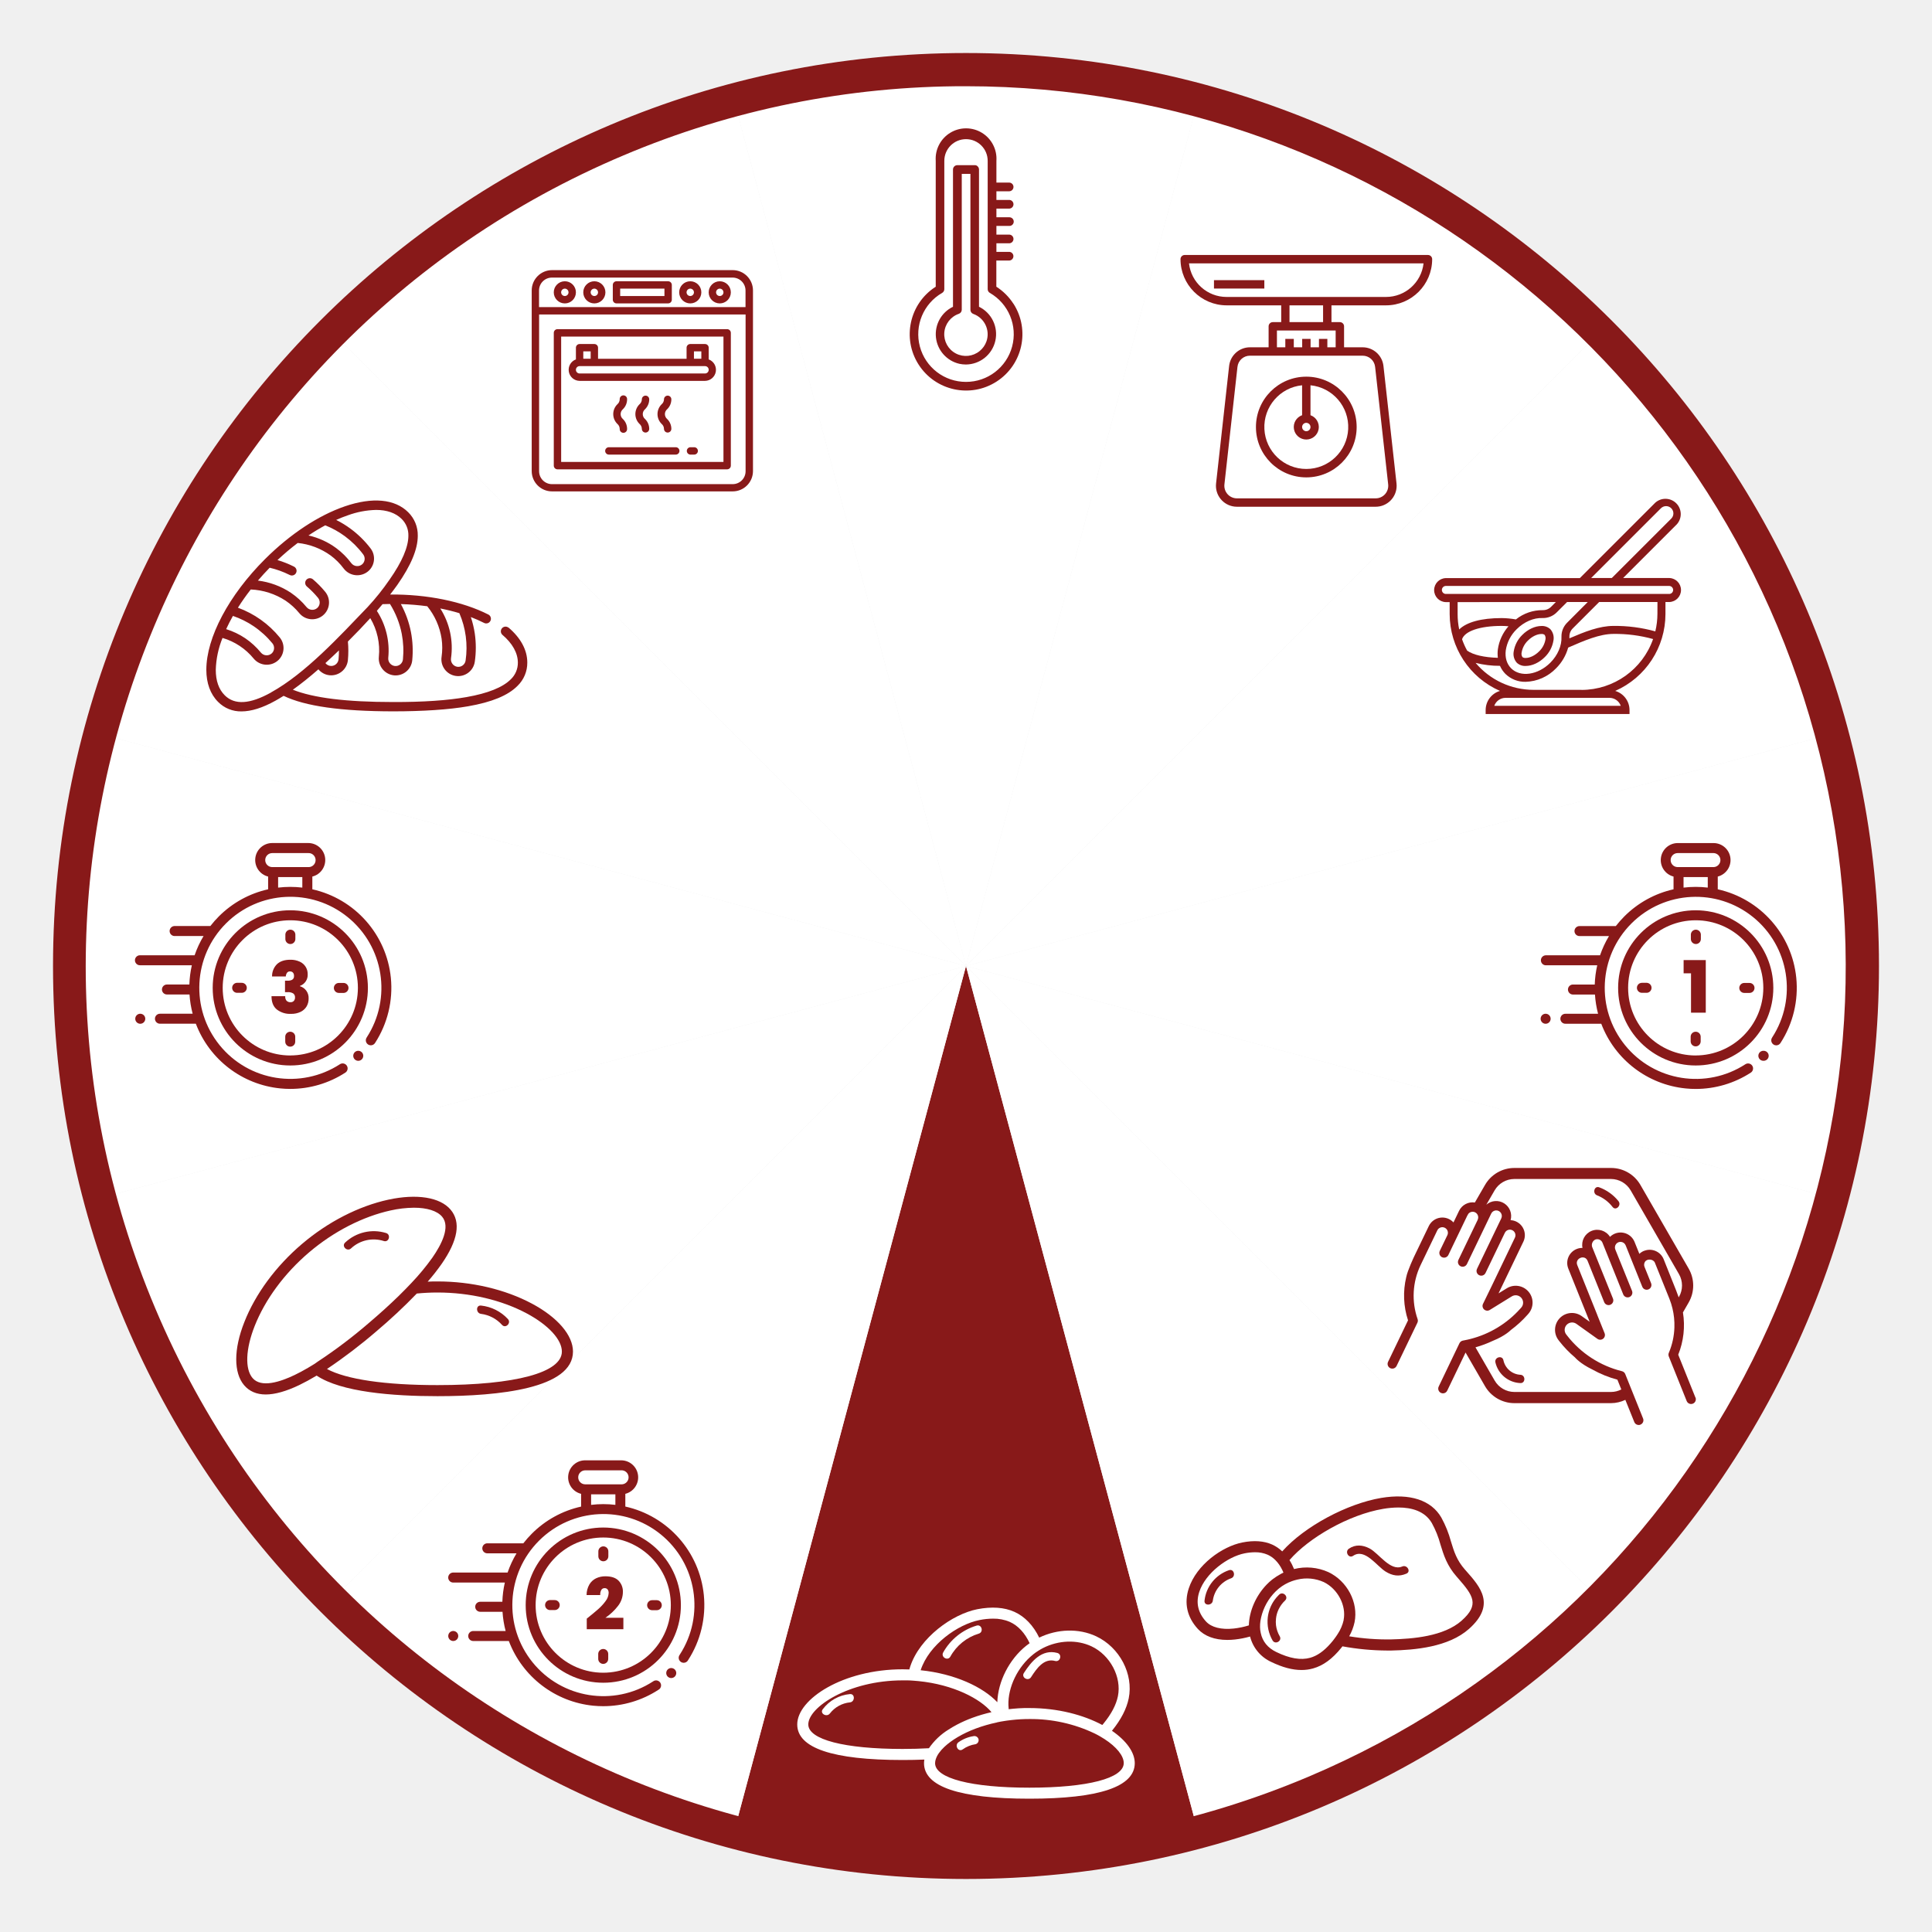
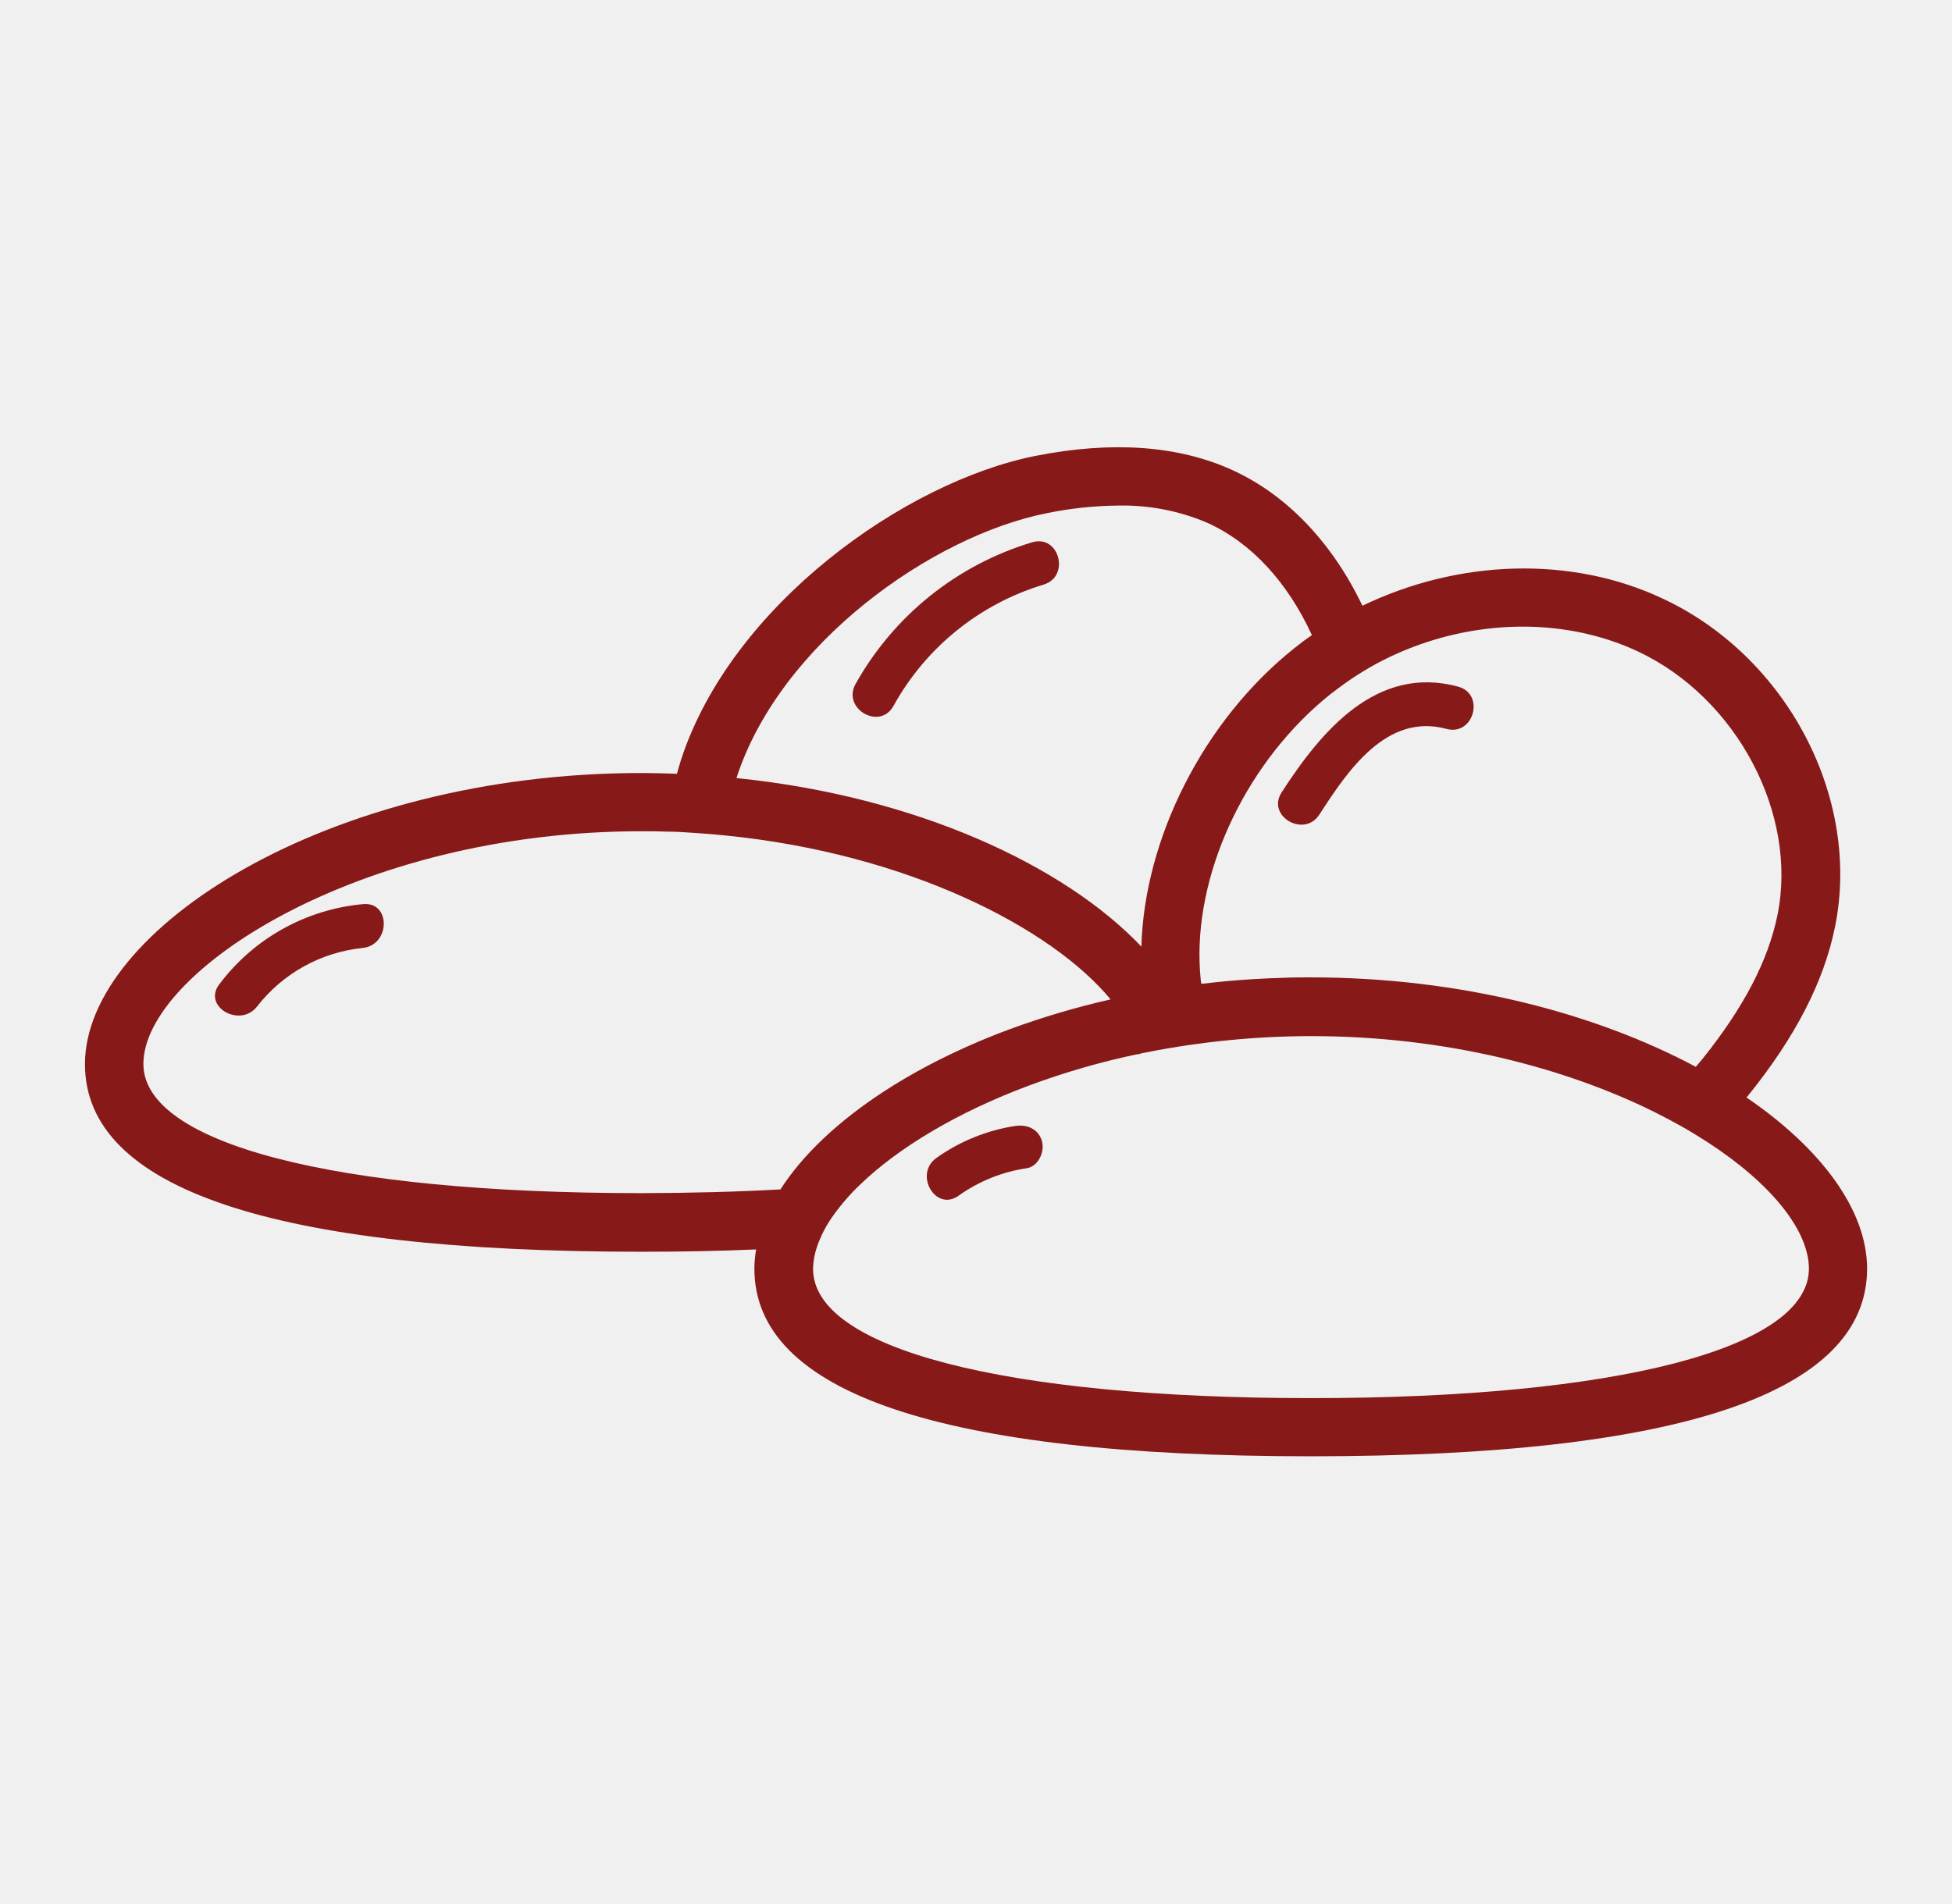
- <svg xmlns="http://www.w3.org/2000/svg" id="Capa_1" data-name="Capa 1" viewBox="0 0 1080 1080">
+ <svg xmlns="http://www.w3.org/2000/svg" id="Capa_1" data-name="Capa 1" viewBox="0 0 312.68 304.97">
  <defs>
-     <style>.cls-1{fill:#fff;}.cls-2{fill:#881919;}</style>
+     <style>.cls-1{fill:#881919;}</style>
  </defs>
-   <path class="cls-1" d="M1024.07,669.71a498.82,498.82,0,0,0-.06-259.4L540,540Z" />
-   <path class="cls-1" d="M1024,410.31A498.91,498.91,0,0,0,894.37,185.63L540,540Z" />
-   <path class="cls-2" d="M540,540,410.29,1024.07a498.82,498.82,0,0,0,259.4-.06L540,540Z" />
-   <path class="cls-1" d="M540,540,56,669.69A498.91,498.91,0,0,0,185.63,894.37L540,540Z" />
-   <path class="cls-1" d="M185.63,894.37a503.49,503.49,0,0,0,224.66,129.7L540,540Z" />
-   <path class="cls-1" d="M1024.07,669.71,540,540h0L894.37,894.37A503.49,503.49,0,0,0,1024.07,669.71Z" />
-   <path class="cls-1" d="M540,540l129.69,484A498.91,498.91,0,0,0,894.37,894.37L540,540Z" />
-   <path class="cls-1" d="M540,540,55.93,410.29A498.82,498.82,0,0,0,56,669.69L540,540Z" />
-   <path class="cls-1" d="M410.31,56A498.91,498.91,0,0,0,185.63,185.63L540,540Z" />
-   <path class="cls-1" d="M669.71,55.93a498.82,498.82,0,0,0-259.4.06L540,540Z" />
-   <path class="cls-1" d="M540,540,185.63,185.63A503.49,503.49,0,0,0,55.93,410.29L540,540Z" />
-   <path class="cls-1" d="M540,540h0L894.37,185.63A503.49,503.49,0,0,0,669.71,55.93L540,540Z" />
-   <path class="cls-2" d="M540,48.2a491.93,491.93,0,0,1,191.43,945A491.93,491.93,0,0,1,348.57,86.84,488.73,488.73,0,0,1,540,48.2m0-18.56C258.14,29.64,29.64,258.14,29.64,540S258.14,1050.36,540,1050.36,1050.36,821.86,1050.36,540,821.86,29.64,540,29.64Z" />
-   <path class="cls-2" d="M547.27,171.51V94.75a2.43,2.43,0,0,0-.71-1.71,2.07,2.07,0,0,0-1.71-.71l-9.7,0a2.43,2.43,0,0,0-2.42,2.42v76.73a17,17,0,0,0,3.66,31.91,18,18,0,0,0,3.59.37,17,17,0,0,0,7.29-32.28Zm4.16,19.35a12.07,12.07,0,0,1-3.8,5.37h0A12.11,12.11,0,1,1,536,175.42a2.44,2.44,0,0,0,1.63-2.28V97.2l4.84,0v76a2.44,2.44,0,0,0,1.63,2.29A12.09,12.09,0,0,1,551.43,190.86Z" />
-   <path class="cls-2" d="M566.54,169.85a31.49,31.49,0,0,0-9.58-9.58V145.64h7.27a2.43,2.43,0,0,0,0-4.85H557V136h7.27a2.43,2.43,0,0,0,0-4.85H557v-4.85h7.27a2.42,2.42,0,0,0,0-4.84H557v-4.85h7.27a2.43,2.43,0,0,0,0-4.85H557v-4.84h7.27a2.43,2.43,0,0,0,0-4.85H557V89.91a17,17,0,1,0-33.92,0v70.36a31.5,31.5,0,1,0,43.5,9.58ZM540,213.48a26.65,26.65,0,0,1-13.33-49.75,2.41,2.41,0,0,0,1.21-2.1V89.91a12.12,12.12,0,1,1,24.24,0v71.72a2.41,2.41,0,0,0,1.21,2.1A26.65,26.65,0,0,1,540,213.48Z" />
-   <g id="outline">
-     <path class="cls-2" d="M798.25,142.54h-136a2.34,2.34,0,0,0-2.34,2.34,25.83,25.83,0,0,0,25.8,25.81h30.49v9.38h-4.69a2.35,2.35,0,0,0-2.35,2.34v11.73H698.75a11.73,11.73,0,0,0-11.66,10.43l-7.3,65.68a11.73,11.73,0,0,0,10.36,12.95,11.33,11.33,0,0,0,1.3.07H769a11.73,11.73,0,0,0,11.73-11.72,11.2,11.2,0,0,0-.07-1.3l-7.3-65.68a11.73,11.73,0,0,0-11.66-10.43H751.34V182.41a2.35,2.35,0,0,0-2.35-2.34H744.3v-9.38h30.49a25.83,25.83,0,0,0,25.8-25.81A2.34,2.34,0,0,0,798.25,142.54ZM761.7,198.83a7,7,0,0,1,7,6.26l7.3,65.68a7.07,7.07,0,0,1-1.75,5.47,7,7,0,0,1-5.24,2.34H691.45a7,7,0,0,1-5.24-2.34,7.05,7.05,0,0,1-1.75-5.48l7.29-65.67a7,7,0,0,1,7-6.26Zm-15.06-14.07v9.38H742v-4.69h-4.69v4.69h-4.69v-4.69h-4.69v4.69h-4.69v-4.69H718.5v4.69h-4.69v-9.38Zm-25.8-4.69v-9.38h18.77v9.38ZM774.79,166H685.66a21.13,21.13,0,0,1-21-18.76H795.77A21.13,21.13,0,0,1,774.79,166Z" />
-     <path class="cls-2" d="M702.08,238.71a28.15,28.15,0,1,0,28.14-28.15A28.14,28.14,0,0,0,702.08,238.71Zm28.14-2.35a2.35,2.35,0,1,1-2.34,2.35A2.35,2.35,0,0,1,730.22,236.36Zm-2.34-21V232.1a7,7,0,1,0,4.69,0V215.37a23.45,23.45,0,1,1-4.69,0Z" />
-     <rect class="cls-2" x="678.62" y="156.61" width="28.15" height="4.69" />
-   </g>
-   <g id="outline-2" data-name="outline">
-     <path class="cls-2" d="M362.92,223.22a2.06,2.06,0,1,0-4.12,0,3.67,3.67,0,0,1-1.3,2.76,7.67,7.67,0,0,0,0,11,3.67,3.67,0,0,1,1.3,2.76,2.06,2.06,0,1,0,4.12,0,7.7,7.7,0,0,0-2.31-5.48,3.59,3.59,0,0,1,0-5.53A7.7,7.7,0,0,0,362.92,223.22Z" />
-     <path class="cls-2" d="M375.29,223.22a2.06,2.06,0,1,0-4.12,0,3.67,3.67,0,0,1-1.3,2.76,7.67,7.67,0,0,0,0,11,3.67,3.67,0,0,1,1.3,2.76,2.06,2.06,0,1,0,4.12,0,7.66,7.66,0,0,0-2.31-5.48,3.59,3.59,0,0,1,0-5.53A7.66,7.66,0,0,0,375.29,223.22Z" />
-     <path class="cls-2" d="M350.55,223.22a2.07,2.07,0,1,0-4.13,0,3.66,3.66,0,0,1-1.29,2.76,7.67,7.67,0,0,0,0,11,3.66,3.66,0,0,1,1.29,2.76,2.07,2.07,0,1,0,4.13,0,7.66,7.66,0,0,0-2.32-5.48,3.61,3.61,0,0,1,0-5.53A7.66,7.66,0,0,0,350.55,223.22Z" />
-     <path class="cls-2" d="M406.48,184H311.63a2.06,2.06,0,0,0-2.06,2.06v74.23a2.07,2.07,0,0,0,2.06,2.07h94.85a2.07,2.07,0,0,0,2.06-2.07V186.1A2.06,2.06,0,0,0,406.48,184Zm-2.06,74.23H313.69V188.16h90.73Z" />
-     <path class="cls-2" d="M409.57,151h-101a11.37,11.37,0,0,0-11.34,11.35v101a11.36,11.36,0,0,0,11.34,11.34h101a11.36,11.36,0,0,0,11.35-11.34v-101A11.37,11.37,0,0,0,409.57,151ZM301.32,162.39a7.21,7.21,0,0,1,7.21-7.22h101a7.22,7.22,0,0,1,7.22,7.22v9.28H301.32ZM409.57,270.64h-101a7.21,7.21,0,0,1-7.21-7.21V175.79H416.79v87.64A7.21,7.21,0,0,1,409.57,270.64Z" />
-     <path class="cls-2" d="M373.49,157.23H344.62a2.06,2.06,0,0,0-2.06,2.06v8.25a2.06,2.06,0,0,0,2.06,2.06h28.87a2.06,2.06,0,0,0,2.06-2.06v-8.25A2.06,2.06,0,0,0,373.49,157.23Zm-2.06,8.25H346.68v-4.13h24.75Z" />
-     <path class="cls-2" d="M324,212.91h70.11a6.19,6.19,0,0,0,2.06-12v-6.54a2.06,2.06,0,0,0-2.06-2.06h-8.25a2.06,2.06,0,0,0-2.06,2.06v6.18H334.31v-6.18a2.06,2.06,0,0,0-2.06-2.06H324a2.06,2.06,0,0,0-2.06,2.06v6.54a6.19,6.19,0,0,0,2.06,12Zm63.92-16.5h4.13v4.12h-4.13Zm-61.86,0h4.13v4.12h-4.13ZM324,204.66h70.11a2.06,2.06,0,0,1,0,4.12H324a2.06,2.06,0,0,1,0-4.12Z" />
-     <path class="cls-2" d="M332.25,157.23a6.19,6.19,0,1,0,6.18,6.19A6.19,6.19,0,0,0,332.25,157.23Zm0,8.25a2.07,2.07,0,1,1,2.06-2.06A2.06,2.06,0,0,1,332.25,165.48Z" />
-     <path class="cls-2" d="M315.75,157.23a6.19,6.19,0,1,0,6.19,6.19A6.18,6.18,0,0,0,315.75,157.23Zm0,8.25a2.07,2.07,0,1,1,2.06-2.06A2.06,2.06,0,0,1,315.75,165.48Z" />
-     <path class="cls-2" d="M402.36,157.23a6.19,6.19,0,1,0,6.18,6.19A6.19,6.19,0,0,0,402.36,157.23Zm0,8.25a2.07,2.07,0,1,1,2.06-2.06A2.06,2.06,0,0,1,402.36,165.48Z" />
-     <path class="cls-2" d="M385.86,157.23a6.19,6.19,0,1,0,6.19,6.19A6.18,6.18,0,0,0,385.86,157.23Zm0,8.25a2.07,2.07,0,1,1,2.06-2.06A2.06,2.06,0,0,1,385.86,165.48Z" />
-     <path class="cls-2" d="M377.61,250H340.5a2.07,2.07,0,1,0,0,4.13h37.11a2.07,2.07,0,1,0,0-4.13Z" />
-     <path class="cls-2" d="M387.92,250h-2.06a2.07,2.07,0,0,0,0,4.13h2.06a2.07,2.07,0,1,0,0-4.13Z" />
-   </g>
-   <path class="cls-2" d="M393.45,891.66a56.43,56.43,0,0,0-43.89-49.49v-7.11a9.51,9.51,0,0,0-2.3-18.73H327.13a9.5,9.5,0,0,0-2.29,18.73v7.13a56.09,56.09,0,0,0-27.54,15.14,57.07,57.07,0,0,0-4.75,5.39H272.41a2.8,2.8,0,0,0,0,5.6h16.34a56.09,56.09,0,0,0-5,10.74H253.35a2.8,2.8,0,1,0,0,5.6H282.2a57.21,57.21,0,0,0-1.38,10.74H268.45a2.8,2.8,0,1,0,0,5.6h12.46a55.94,55.94,0,0,0,1.74,10.74H264.54a2.8,2.8,0,0,0,0,5.6h19.9a56.47,56.47,0,0,0,47.22,36.16c1.84.18,3.69.27,5.54.27A56.63,56.63,0,0,0,368,944.65a2.8,2.8,0,1,0-3-4.69,50.9,50.9,0,1,1,15-15,2.8,2.8,0,1,0,4.69,3A56.71,56.71,0,0,0,393.45,891.66Zm-70.23-65.82a3.92,3.92,0,0,1,3.91-3.92h20.13a3.92,3.92,0,1,1,0,7.83H327.13A3.91,3.91,0,0,1,323.22,825.84Zm7.21,15.39v-5.89H344v5.88A56.27,56.27,0,0,0,330.43,841.23Z" />
-   <path class="cls-2" d="M375.21,932.44a2.8,2.8,0,1,0,2,.82A2.82,2.82,0,0,0,375.21,932.44Z" />
-   <path class="cls-2" d="M337.24,853.9a43.38,43.38,0,1,0,43.38,43.38A43.43,43.43,0,0,0,337.24,853.9Zm0,81.16A37.79,37.79,0,1,1,375,897.28,37.83,37.83,0,0,1,337.24,935.06Z" />
-   <path class="cls-2" d="M367.14,894.51h-2.59a2.8,2.8,0,1,0,0,5.6h2.59a2.8,2.8,0,0,0,0-5.6Z" />
-   <path class="cls-2" d="M309.93,894.45h-2.59a2.8,2.8,0,0,0,0,5.59h2.59a2.8,2.8,0,1,0,0-5.59Z" />
-   <path class="cls-2" d="M337.27,872.77a2.8,2.8,0,0,0,2.8-2.8v-2.59a2.8,2.8,0,1,0-5.59,0V870A2.8,2.8,0,0,0,337.27,872.77Z" />
-   <path class="cls-2" d="M337.21,921.79a2.79,2.79,0,0,0-2.8,2.79v2.59a2.8,2.8,0,1,0,5.59,0v-2.59A2.79,2.79,0,0,0,337.21,921.79Z" />
-   <path class="cls-2" d="M253.35,911.73a2.8,2.8,0,1,0,2,.82A2.82,2.82,0,0,0,253.35,911.73Z" />
-   <path class="cls-2" d="M334.37,899.55a27.45,27.45,0,0,0,4.18-4.56,7.75,7.75,0,0,0,1.69-4.49,3.14,3.14,0,0,0-.58-2,2.07,2.07,0,0,0-1.71-.72,2,2,0,0,0-1.81,1,5,5,0,0,0-.6,2.87H327.9a11.87,11.87,0,0,1,1.57-5.93,8.79,8.79,0,0,1,3.78-3.46,11.88,11.88,0,0,1,5.18-1.1c3.3,0,5.75.81,7.36,2.45a8.65,8.65,0,0,1,2.41,6.35,12.69,12.69,0,0,1-2.79,7.84,30.5,30.5,0,0,1-7,6.56h10.06v6.39H328v-5.91C330.58,902.78,332.71,901,334.37,899.55Z" />
-   <path class="cls-2" d="M687,877.75a20.31,20.31,0,0,0-13.66,17c-.37,3,4.27,2.93,4.64,0a15.46,15.46,0,0,1,10.25-12.49C691,881.25,689.83,876.77,687,877.75Z" />
-   <path class="cls-2" d="M819.63,878.21l-.71-.8c-4.63-5.24-6.11-10.1-7.83-15.73a60.22,60.22,0,0,0-5.37-13.34c-5.64-9.77-17.58-13.67-33.6-11-19,3.2-42.85,15.85-55.35,29.89a20.27,20.27,0,0,0-5.59-3.8c-4.59-2.06-10.19-2.46-16.66-1.19-11.34,2.24-25.66,12.46-30,25.69-2.7,8.25-.94,16.09,5.1,22.67,3.71,4,9.34,6.13,16.44,6.13a40.44,40.44,0,0,0,4.31-.24,51.07,51.07,0,0,0,8.43-1.66,21.32,21.32,0,0,0,11.86,14.22c6.2,3,11.78,4.49,16.87,4.49a23.74,23.74,0,0,0,6.51-.88c5.62-1.57,10.76-5.33,15.73-11.49.23-.28.44-.57.66-.86a142.4,142.4,0,0,0,25,2.35c.77,0,1.52,0,2.23,0,13.18-.29,32-1.87,43.51-12.09C836.35,897.06,827.47,887.05,819.63,878.21Zm-121.5,30.38a44.83,44.83,0,0,1-8.42,1.77c-7,.75-12.53-.64-15.53-3.92-4.5-4.9-5.77-10.48-3.78-16.56,3.47-10.59,15.89-19.69,25.32-21.55a30,30,0,0,1,5.81-.61,17.18,17.18,0,0,1,7.11,1.38,14.45,14.45,0,0,1,4.3,3,18.7,18.7,0,0,1,2.08,2.48,22.38,22.38,0,0,1,1.76,3c.24.49.47,1,.68,1.52-.64.29-1.28.61-1.9,1a31.39,31.39,0,0,0-4,2.59l-.47.35a32.13,32.13,0,0,0-3,2.73C702.07,892,698.29,900.6,698.13,908.59Zm53-3a23.63,23.63,0,0,1-3.38,7.88c-.56.89-1.19,1.79-1.9,2.71-.27.37-.55.73-.84,1.1-.45.55-.89,1.06-1.33,1.56-3.69,4.19-7.39,6.77-11.26,7.86-5.26,1.47-11.48.42-19-3.23-4.77-2.31-7.67-5.89-8.66-10.65-.12-.54-.22-1.08-.29-1.65s-.09-1-.1-1.56a21.37,21.37,0,0,1,.21-3.45,30,30,0,0,1,7-14.93,27,27,0,0,1,2.79-2.77l.69-.59a24.61,24.61,0,0,1,7.15-4,26.62,26.62,0,0,1,3-.87,22.91,22.91,0,0,1,14.78,1.39C747.79,888.18,752.72,897.48,751.08,905.62Zm66,.32c-10,8.86-27.34,10.25-39.54,10.53a130.89,130.89,0,0,1-23.38-1.74,28,28,0,0,0,3-7.89c2.22-11-4.08-23-14.65-28a29.31,29.31,0,0,0-19.18-1.7,30.11,30.11,0,0,0-2.55-5c10.74-12.48,33.18-25.42,52.38-28.65a52.06,52.06,0,0,1,8.54-.76c7.35,0,14.78,2,18.68,8.74a54.09,54.09,0,0,1,4.81,12c1.77,5.79,3.6,11.78,9.12,18l.71.81C823.53,891.93,827.17,897,817.07,905.94Z" />
-   <path class="cls-2" d="M715.07,891.39l-.37.37a21.39,21.39,0,0,0-2.36,2.79,21,21,0,0,0-3.64,9.51,21.29,21.29,0,0,0,.32,6.84,20.94,20.94,0,0,0,2.35,6.11c1.5,2.59,5.51.25,4-2.34a16.15,16.15,0,0,1-2.08-6.15,15.63,15.63,0,0,1,0-3.68,15.4,15.4,0,0,1,1.32-4.89c.08-.17.16-.35.25-.53a16.76,16.76,0,0,1,3.52-4.75C720.53,892.61,717.24,889.34,715.07,891.39Z" />
-   <path class="cls-2" d="M783.85,875.68c-6.71,2.86-13.06-7.4-18.28-10.1-3.85-2-7.85-2.35-11.52.14-2.45,1.66-.14,5.69,2.34,4,6.58-4.47,13.17,5.71,18.17,8.8,3.85,2.37,7.47,2.94,11.63,1.16C788.93,878.51,786.57,874.51,783.85,875.68Z" />
-   <path class="cls-2" d="M284.18,350.81a2.63,2.63,0,0,0-3.4,4c5.69,4.83,8.7,10.23,8.71,15.62a12.68,12.68,0,0,1-4,9.35c-4.47,4.47-12.79,7.8-24.73,9.9-10.72,1.88-24.14,2.8-41.05,2.76-26.1,0-44.52-2.29-56-6.88q6.66-4.74,14.28-11.4a9.3,9.3,0,0,0,6.23,3.31A9.41,9.41,0,0,0,194.48,369a56.24,56.24,0,0,0,0-10.38q6.92-6.9,12.51-13.07a35.41,35.41,0,0,1,4.79,21.65,9.48,9.48,0,0,0,8.44,10.32,9.36,9.36,0,0,0,10.23-8.47,55.28,55.28,0,0,0-.73-15.74,54.47,54.47,0,0,0-5.63-15.63,143.08,143.08,0,0,1,14.75,1.22,37.84,37.84,0,0,1,8,18,35.68,35.68,0,0,1,0,10.32,9.38,9.38,0,1,0,18.57,2.69,55,55,0,0,0,0-15.75,53.79,53.79,0,0,0-2.21-9.22,79.35,79.35,0,0,1,7.45,3.3,2.63,2.63,0,0,0,2.38-4.69c-14.44-7.35-34.41-11.4-54.93-11.21,1.42-1.83,2.74-3.61,4-5.36,7.69-11,11.44-20,11.44-27.5a17.92,17.92,0,0,0-5.36-13.14c-7.43-7.42-20-8.58-35.42-3.29-14.78,5.07-30.62,15.54-44.6,29.48-20.25,20.19-32.82,43.9-32.82,61.88,0,7.45,2.26,13.66,6.56,17.94a17.86,17.86,0,0,0,13.1,5.33c5.47,0,11.82-2,19-6q2.2-1.23,4.54-2.7c12,5.79,32,8.63,61.18,8.67,16.67,0,31.19-.95,42-2.84,13.21-2.32,22.21-6,27.54-11.37a17.89,17.89,0,0,0,5.5-13.07c0-7-3.66-13.76-10.56-19.62Zm-27.4-8.05a48.87,48.87,0,0,1,3.5,26.45,4.11,4.11,0,0,1-4.65,3.53,4.21,4.21,0,0,1-3.51-4.76,41,41,0,0,0-6-27.85c3.69.73,7.25,1.6,10.65,2.63Zm-67.53,25.76a4.12,4.12,0,0,1-4.09,3.76,4.06,4.06,0,0,1-3.25-1.61q3.66-3.33,7.57-7.1c0,1.65-.07,3.3-.23,4.95Zm35.34-14.19a49.9,49.9,0,0,1,.66,14.24,4.12,4.12,0,0,1-4.49,3.74,4.2,4.2,0,0,1-3.72-4.59,40.73,40.73,0,0,0-6.37-26.25c1.1-1.27,2.16-2.51,3.18-3.74,1.38-.05,2.77-.09,4.16-.1a49.68,49.68,0,0,1,6.58,16.7ZM181.8,293.65a49.2,49.2,0,0,1,11.07,6.16A49.84,49.84,0,0,1,203,309.87a4.1,4.1,0,0,1-.48,5.53,4.21,4.21,0,0,1-6.16-.62,41.14,41.14,0,0,0-8.37-8.35,41.56,41.56,0,0,0-15.54-7.11c3.12-2.1,6.26-4,9.39-5.67Zm-51.57,50.66A48.65,48.65,0,0,1,141.71,350a49.63,49.63,0,0,1,10.54,9.59,4.12,4.12,0,0,1-.23,5.55,4.21,4.21,0,0,1-6.18-.34,41.7,41.7,0,0,0-8.73-8,41.16,41.16,0,0,0-10.69-5.11c1.12-2.45,2.4-4.93,3.81-7.43Zm21.23,42.83c-11.84,6.56-20.29,7.05-25.84,1.52-3.33-3.32-5-8.11-5-14.22a51.09,51.09,0,0,1,3.77-17.83,35.3,35.3,0,0,1,17.42,11.55,9.48,9.48,0,0,0,13.94.72,9.34,9.34,0,0,0,.57-12.61A54.21,54.21,0,0,0,133,339.71c2.15-3.41,4.55-6.82,7.18-10.19a38.69,38.69,0,0,1,19.49,6.27,36.07,36.07,0,0,1,7.62,6.95,9.38,9.38,0,1,0,14.51-11.9,55.19,55.19,0,0,0-6.87-7,2.62,2.62,0,1,0-3.4,4,50.9,50.9,0,0,1,6.22,6.32,4.11,4.11,0,0,1-.53,5.82,4.19,4.19,0,0,1-5.87-.62,41.43,41.43,0,0,0-8.74-8,42.76,42.76,0,0,0-18.43-6.81q3.12-3.66,6.58-7.19a51.14,51.14,0,0,1,11.08,4,2.63,2.63,0,1,0,2.36-4.69,56.06,56.06,0,0,0-9.08-3.59,141.72,141.72,0,0,1,11.3-9.56,37.87,37.87,0,0,1,18.41,7,35.77,35.77,0,0,1,7.3,7.29,9.5,9.5,0,0,0,13.9,1.34,9.32,9.32,0,0,0,1.14-12.57A55.21,55.21,0,0,0,196,295.59a54.43,54.43,0,0,0-8.08-4.95c2.21-1,4.39-1.85,6.56-2.59a49.32,49.32,0,0,1,15.76-3c6,0,10.89,1.69,14.24,5a12.62,12.62,0,0,1,3.81,9.42c0,6.32-3.53,14.56-10.49,24.49a133,133,0,0,1-12.34,15.43c-15.65,16.29-34.62,37-54,47.71Z" />
-   <path class="cls-2" d="M933.21,323.12H907.33l30.07-30.07A8.55,8.55,0,0,0,925.31,281l-42.17,42.17h-75a6.71,6.71,0,0,0,0,13.41h2.23v6.7a47,47,0,0,0,28.12,42.95,11.16,11.16,0,0,0-8,10.66v2.24h80.42v-2.24a11.16,11.16,0,0,0-8-10.66A47,47,0,0,0,931,343.23v-6.7h2.24a6.71,6.71,0,0,0,0-13.41Zm-4.74-39a4.08,4.08,0,1,1,5.77,5.78L901,323.12H889.46Zm-58.74,52.42-2.53,2.54a6.39,6.39,0,0,1-4.68,2,23.64,23.64,0,0,0-15.13,5.19,46.8,46.8,0,0,0-8-.76c-11.32,0-19.52,2.27-23.69,6.35a41.83,41.83,0,0,1-.88-8.58v-6.7ZM872.87,356c.22,4.93-2.1,10.33-6.22,14.45-6.91,6.91-16.74,8.32-21.92,3.14-2.43-2.44-3.5-6-3-10a20.81,20.81,0,0,1,6.12-11.88c4.13-4.12,9.55-6.46,14.46-6.22a10.78,10.78,0,0,0,8-3.26l5.7-5.7h11.56L876.13,348A10.75,10.75,0,0,0,872.87,356Zm-35.56,7a19.12,19.12,0,0,0,0,4.72c-7.67-.22-13.69-1.61-17.16-4a41.92,41.92,0,0,1-2.85-6.37c1.47-4.55,10-7.46,22.09-7.46,1.26,0,2.55.07,3.86.2A24.79,24.79,0,0,0,837.31,363Zm62.39,27.1a6.72,6.72,0,0,1,6.32,4.47H835.3a6.72,6.72,0,0,1,6.32-4.47Zm-15.64-4.47h-26.8a42.36,42.36,0,0,1-32.39-15.07,55.09,55.09,0,0,0,13.62,1.65,14.89,14.89,0,0,0,3.08,4.54,15.67,15.67,0,0,0,11.26,4.39,24.55,24.55,0,0,0,17-7.53,26.16,26.16,0,0,0,6.79-11.6c9-3.94,17.6-7.65,25.33-7.65a79.1,79.1,0,0,1,22.14,2.87A42.48,42.48,0,0,1,884.06,385.67Zm42.45-42.44a42.38,42.38,0,0,1-1.18,9.75,84,84,0,0,0-23.4-3.05c-7.9,0-16,3.24-24.62,6.94,0-.35,0-.7,0-1a6.3,6.3,0,0,1,2-4.67l14.63-14.63h32.59Zm6.7-11.17H808.11a2.24,2.24,0,0,1,0-4.47h125.1a2.24,2.24,0,0,1,0,4.47Z" />
-   <path class="cls-2" d="M861.67,349.93c-3.57,0-7.55,1.85-10.65,4.94a16.54,16.54,0,0,0-4.84,9.28,7.41,7.41,0,0,0,1.71,6.31,6.75,6.75,0,0,0,5,1.81c3.58,0,7.55-1.85,10.65-4.94a16.56,16.56,0,0,0,4.85-9.28,7.44,7.44,0,0,0-1.72-6.31A6.75,6.75,0,0,0,861.67,349.93Zm2.24,7.57a12,12,0,0,1-3.58,6.67c-2.24,2.24-5.11,3.63-7.49,3.63a2.66,2.66,0,0,1-1.79-.49,3.4,3.4,0,0,1-.44-2.61,12,12,0,0,1,3.57-6.67c2.24-2.24,5.11-3.63,7.49-3.63a2.64,2.64,0,0,1,1.79.49A3.44,3.44,0,0,1,863.91,357.5Z" />
-   <path class="cls-2" d="M1004.13,546.61a56.46,56.46,0,0,0-43.89-49.49V490A9.51,9.51,0,0,0,958,471.28H937.81A9.51,9.51,0,0,0,935.52,490v7.12A56.19,56.19,0,0,0,908,512.29a58.53,58.53,0,0,0-4.75,5.39H883.1a2.8,2.8,0,1,0,0,5.59h16.33a56.13,56.13,0,0,0-5,10.75H864a2.8,2.8,0,0,0,0,5.59h28.86a56.62,56.62,0,0,0-1.39,10.75H879.13a2.8,2.8,0,0,0,0,5.59h12.46a57,57,0,0,0,1.74,10.75H875.22a2.8,2.8,0,1,0,0,5.59h19.9a56.47,56.47,0,0,0,47.22,36.16,54.23,54.23,0,0,0,5.54.28,56.58,56.58,0,0,0,30.83-9.12,2.79,2.79,0,1,0-3.05-4.68,50.9,50.9,0,1,1,15-15,2.8,2.8,0,1,0,4.69,3.05A56.73,56.73,0,0,0,1004.13,546.61ZM933.9,480.79a3.92,3.92,0,0,1,3.91-3.91H958a3.92,3.92,0,0,1,0,7.83H937.81A3.92,3.92,0,0,1,933.9,480.79Zm7.21,15.39V490.3h13.54v5.87A57.31,57.31,0,0,0,941.11,496.18Z" />
-   <path class="cls-2" d="M985.89,587.4a2.8,2.8,0,1,0,0,5.59,2.85,2.85,0,0,0,2-.82,2.79,2.79,0,0,0,0-3.95A2.85,2.85,0,0,0,985.89,587.4Z" />
-   <path class="cls-2" d="M947.92,508.85a43.38,43.38,0,1,0,43.38,43.38A43.43,43.43,0,0,0,947.92,508.85Zm0,81.17a37.79,37.79,0,1,1,37.79-37.79A37.83,37.83,0,0,1,947.92,590Z" />
-   <path class="cls-2" d="M977.82,549.47h-2.59a2.8,2.8,0,1,0,0,5.59h2.59a2.8,2.8,0,1,0,0-5.59Z" />
-   <path class="cls-2" d="M920.62,549.4H918a2.8,2.8,0,1,0,0,5.59h2.59a2.8,2.8,0,0,0,0-5.59Z" />
-   <path class="cls-2" d="M948,527.72a2.79,2.79,0,0,0,2.79-2.8v-2.59a2.8,2.8,0,0,0-5.59,0v2.59A2.8,2.8,0,0,0,948,527.72Z" />
-   <path class="cls-2" d="M947.89,576.74a2.8,2.8,0,0,0-2.8,2.8v2.59a2.8,2.8,0,1,0,5.6,0v-2.59A2.8,2.8,0,0,0,947.89,576.74Z" />
-   <path class="cls-2" d="M864,566.69a2.8,2.8,0,1,0,2,.82A2.81,2.81,0,0,0,864,566.69Z" />
-   <path class="cls-2" d="M941.15,544.09v-7.4h12.39v29.4h-8.25v-22Z" />
-   <path class="cls-2" d="M218.49,546.61a56.46,56.46,0,0,0-43.89-49.49V490a9.51,9.51,0,0,0-2.3-18.74H152.17A9.51,9.51,0,0,0,149.88,490v7.12a56.19,56.19,0,0,0-27.54,15.15,57.07,57.07,0,0,0-4.75,5.39H97.45a2.8,2.8,0,0,0,0,5.59h16.34a56.18,56.18,0,0,0-5,10.75H78.39a2.8,2.8,0,1,0,0,5.59h28.85a56.61,56.61,0,0,0-1.38,10.75H93.49a2.8,2.8,0,1,0,0,5.59h12.45a57,57,0,0,0,1.75,10.75H89.58a2.8,2.8,0,1,0,0,5.59h19.9a56.47,56.47,0,0,0,47.22,36.16,53.94,53.94,0,0,0,5.54.28,56.55,56.55,0,0,0,30.82-9.12,2.79,2.79,0,1,0-3.05-4.68,50.9,50.9,0,1,1,15-15,2.8,2.8,0,1,0,4.69,3.05A56.73,56.73,0,0,0,218.49,546.61Zm-70.23-65.82a3.91,3.91,0,0,1,3.91-3.91H172.3a3.92,3.92,0,1,1,0,7.83H152.17A3.92,3.92,0,0,1,148.26,480.79Zm7.21,15.39V490.3H169v5.87A57.31,57.31,0,0,0,155.47,496.18Z" />
-   <path class="cls-2" d="M200.25,587.4a2.8,2.8,0,1,0,2,.82A2.82,2.82,0,0,0,200.25,587.4Z" />
-   <path class="cls-2" d="M162.28,508.85a43.38,43.38,0,1,0,43.38,43.38A43.43,43.43,0,0,0,162.28,508.85Zm0,81.17a37.79,37.79,0,1,1,37.79-37.79A37.83,37.83,0,0,1,162.28,590Z" />
-   <path class="cls-2" d="M192.18,549.47h-2.59a2.8,2.8,0,1,0,0,5.59h2.59a2.8,2.8,0,0,0,0-5.59Z" />
-   <path class="cls-2" d="M135,549.4h-2.59a2.8,2.8,0,0,0,0,5.59H135a2.8,2.8,0,1,0,0-5.59Z" />
-   <path class="cls-2" d="M162.31,527.72a2.8,2.8,0,0,0,2.8-2.8v-2.59a2.8,2.8,0,0,0-5.59,0v2.59A2.79,2.79,0,0,0,162.31,527.72Z" />
-   <path class="cls-2" d="M162.25,576.74a2.8,2.8,0,0,0-2.8,2.8v2.59a2.8,2.8,0,1,0,5.59,0v-2.59A2.79,2.79,0,0,0,162.25,576.74Z" />
-   <path class="cls-2" d="M78.39,566.69a2.8,2.8,0,1,0,2,.82A2.82,2.82,0,0,0,78.39,566.69Z" />
-   <path class="cls-2" d="M154.87,538.93c1.77-1.62,4.23-2.43,7.4-2.43a12,12,0,0,1,5.28,1.07,7.5,7.5,0,0,1,4.45,7,6.52,6.52,0,0,1-4.35,6.56v.16a6.81,6.81,0,0,1,4.87,6.91,8.47,8.47,0,0,1-1.17,4.47,7.89,7.89,0,0,1-3.38,3,11.73,11.73,0,0,1-5.26,1.09,12,12,0,0,1-7.94-2.43c-2-1.63-3-4.11-3-7.46h7.68a3.43,3.43,0,0,0,.68,2.49,2.88,2.88,0,0,0,2.3.88,2.35,2.35,0,0,0,1.82-.72,2.7,2.7,0,0,0,.67-1.93,2.6,2.6,0,0,0-1-2.25,5.48,5.48,0,0,0-3.19-.72h-1.41v-6.4h1.37a5.31,5.31,0,0,0,2.59-.5,2.22,2.22,0,0,0,1.07-2.19,2.6,2.6,0,0,0-.61-1.87,2.17,2.17,0,0,0-1.65-.63,1.89,1.89,0,0,0-1.7.83,4.13,4.13,0,0,0-.63,2h-7.68A9.5,9.5,0,0,1,154.87,538.93Z" />
-   <path class="cls-1" d="M576.36,937.55c2.95-4.56,7.09-10.79,13.45-9.07,2.89.79,4.12-3.69,1.24-4.47-8.64-2.34-14.51,4.72-18.69,11.2C570.73,937.72,574.75,940.05,576.36,937.55Z" />
-   <path class="cls-1" d="M621.58,967.51l.17-.19c5-6.22,8-12.08,9.21-17.91,2.75-13.61-5.07-28.53-18.18-34.7-9.77-4.59-21.75-4.16-31.86.73-3.22-6.69-8-11.78-13.89-14.42-5.68-2.55-12.65-3-20.7-1.46-13.89,2.74-32.19,15.81-37.55,32.14q-.24.76-.45,1.53c-1.24,0-2.5-.08-3.77-.08-33.17,0-58.9,16.58-58.9,30.83,0,13.19,19.82,19.87,58.9,19.87,4.29,0,8.33-.08,12.16-.24a12.78,12.78,0,0,0-.19,2c0,13.18,19.82,19.87,58.91,19.87s58.9-6.69,58.9-19.87C634.34,979.53,629.6,973,621.58,967.51Zm-43.86-42.83a30.73,30.73,0,0,1,2.68-1.88c.9-.57,1.81-1.11,2.76-1.59,8.55-4.31,18.74-4.78,27-.9,10.44,4.91,16.92,17.16,14.76,27.88-1,4.83-3.58,9.81-8,15.24-.24.3-.48.56-.72.85-10.49-5.6-24.76-9.47-40.78-9.47-1,0-1.91,0-2.85,0q-3.17.09-6.21.38c-.85.07-1.68.17-2.51.27,0-.1,0-.19,0-.28-.08-.68-.12-1.35-.14-2-.3-10.06,5.2-21.46,13.87-28.38Zm-63.06,8.94c4.66-14.2,20.69-25.58,32.87-28a39.19,39.19,0,0,1,7.56-.79,22.85,22.85,0,0,1,9.4,1.82c4.67,2.1,8.5,6.3,11.08,11.91-.64.45-1.27.91-1.88,1.4-9.6,7.65-15.85,20.13-16.18,31.59-8.08-8.54-23.74-15.91-42.86-17.88C514.65,933.66,514.66,933.64,514.66,933.62Zm4.62,43.65c-4.56.26-9.48.4-14.72.4-32.52,0-52.72-5.25-52.72-13.69,0-9.69,22.64-24.64,52.72-24.64.92,0,1.84,0,2.74,0,1.06,0,2.09.09,3.12.15s2.05.16,3.06.26c19.37,1.93,34.57,9.84,40.77,17.36a86.59,86.59,0,0,0-10.7,3.16,71.45,71.45,0,0,0-8.63,3.83c-1.66.88-3.24,1.8-4.71,2.76A36.53,36.53,0,0,0,519.28,977.27Zm56.16,22.05c-32.52,0-52.72-5.24-52.72-13.68a7.41,7.41,0,0,1,.43-2.39,12.62,12.62,0,0,1,1.7-3.26,23.32,23.32,0,0,1,3-3.41c4-3.78,10.1-7.51,17.76-10.37a80.94,80.94,0,0,1,11.58-3.33s0,0,0,0l.25-.1c.59-.12,1.19-.25,1.79-.36l1-.17,2.12-.34.93-.13c.76-.1,1.53-.2,2.31-.28a87.69,87.69,0,0,1,9.87-.55,83,83,0,0,1,36.3,8c1,.49,2,1,2.89,1.52s1.87,1.1,2.74,1.66c6.81,4.42,10.79,9.39,10.79,13.45C628.16,994.08,608,999.32,575.44,999.32Z" />
-   <path class="cls-1" d="M545.93,908.72a31.94,31.94,0,0,0-18.68,15c-1.46,2.61,2.55,4.95,4,2.34a27.09,27.09,0,0,1,15.91-12.86C550,912.33,548.8,907.85,545.93,908.72Z" />
-   <path class="cls-1" d="M475.09,947a21.41,21.41,0,0,0-15.17,8.49c-1.82,2.36,2.21,4.68,4,2.34a16.24,16.24,0,0,1,11.17-6.19C478,951.37,478.06,946.73,475.09,947Z" />
-   <path class="cls-1" d="M544.13,970.53a19.6,19.6,0,0,0-8.32,3.39c-2.41,1.71-.1,5.74,2.34,4a16.49,16.49,0,0,1,7.22-2.91,2.34,2.34,0,0,0,1.62-2.85A2.39,2.39,0,0,0,544.13,970.53Z" />
-   <path class="cls-2" d="M297.39,728.75c-15-8-33.75-12.42-52.84-12.42-1.83,0-3.65,0-5.47.13a121.25,121.25,0,0,0,7.73-9.83c9.25-13.28,10.95-23.52,5.06-30.45s-18.91-9-34.81-5.55c-16.6,3.61-33.75,12.41-48.29,24.78s-26,27.88-32.2,43.69c-6,15.14-6,28.32-.1,35.25,2.93,3.44,7,5.17,12.09,5.17s11.44-1.76,18.78-5.29c3-1.46,6.27-3.22,9.66-5.26,13.73,9.2,42.39,11.5,67.55,11.5,34.56,0,75.75-4.33,75.75-24.94C320.3,746.43,311.74,736.42,297.39,728.75Zm-122.6,34.3c-.9.55-1.79,1.09-2.66,1.6-2.62,1.53-5.12,2.88-7.47,4-8.07,3.87-18.69,7.31-23.48,1.68-4.33-5.09-3.89-16.19,1.15-29,5.86-14.88,16.67-29.53,30.45-41.25s30-20,45.59-23.44a62.1,62.1,0,0,1,13-1.52c7.29,0,12.94,1.72,15.76,5,4.78,5.63-.31,15.56-5.43,22.91a130.33,130.33,0,0,1-11.64,14.08q-1.67,1.77-3.45,3.59t-3.77,3.77c-4.92,4.8-10.46,9.82-16.55,15a276.34,276.34,0,0,1-28.87,21.82C176.55,762,175.67,762.51,174.79,763.05Zm69.76,11.23c-29.56,0-51-3.23-61.77-9a291,291,0,0,0,27.55-21A304.17,304.17,0,0,0,233,723.09c3.8-.37,7.65-.57,11.52-.57,18.09,0,35.82,4.15,49.92,11.68,12.12,6.48,19.65,14.65,19.65,21.33C314.12,767.27,288.11,774.28,244.55,774.28Z" />
-   <path class="cls-2" d="M214.58,693.75c2.87.87,4.09-3.61,1.24-4.48a23.33,23.33,0,0,0-22.88,5.32c-2.2,2,1.09,5.31,3.28,3.28A18.55,18.55,0,0,1,214.58,693.75Z" />
-   <path class="cls-2" d="M268.92,729.82c-3-.35-2.94,4.29,0,4.64a19,19,0,0,1,11.73,6.18c2,2.2,5.3-1.09,3.28-3.28A23.92,23.92,0,0,0,268.92,729.82Z" />
-   <path class="cls-2" d="M947.74,781.2l-9.6-23.91a44.38,44.38,0,0,0,2.64-23.64l3.21-5.57a19,19,0,0,0,0-18.91l-27-46.81a18.94,18.94,0,0,0-16.38-9.46H846.53a18.94,18.94,0,0,0-16.38,9.46l-5.69,9.84a8.42,8.42,0,0,0-8.84,4.67l-3.11,6.48a8.42,8.42,0,0,0-13.79,2l-8.18,17s-3.7,7.79-4.44,11.55a44.31,44.31,0,0,0,1,24.17l-11.17,23.22a2.64,2.64,0,0,0,4.65,2.49,1.32,1.32,0,0,0,.12-.2l11.64-24.18a2.7,2.7,0,0,0,.11-2,39.65,39.65,0,0,1,1.66-30.18l9.41-19.55a3.12,3.12,0,0,1,5.62,2.7l-4.28,8.88a2.66,2.66,0,0,0,1.24,3.54,2.78,2.78,0,0,0,.6.19,2.65,2.65,0,0,0,2.94-1.43l10.53-21.9.65-1.13a3.12,3.12,0,0,1,3.76-.83,2.53,2.53,0,0,1,.22.13,3.12,3.12,0,0,1,1.24,4l0,.08-10.74,22.32a2.65,2.65,0,1,0,4.77,2.3l13.51-28.09a3.12,3.12,0,1,1,5.62,2.71l-13.51,28.08a2.65,2.65,0,1,0,4.77,2.3l10.78-22.41a3.12,3.12,0,0,1,5.62,2.71l-13,27.09,0,0L829,728.89a2.65,2.65,0,0,0,3.77,3.4l12.33-7.61a4.15,4.15,0,0,1,5.28,6.29l-.54.59A55.76,55.76,0,0,1,822,748.48c-1,.27-2.1.5-3.16.71l-1.06.21a2.62,2.62,0,0,0-1.73,1.14,2.14,2.14,0,0,0-.2.32L804.28,775a2.65,2.65,0,1,0,4.77,2.3l10.21-21.23,10.89,18.85a19,19,0,0,0,16.38,9.45h54.05a18.88,18.88,0,0,0,8-1.84l5,12.39a2.65,2.65,0,0,0,3.44,1.47l.18-.1a2.63,2.63,0,0,0,1.29-3.35l-5.38-13.4-1.23-3.06-1.29-3.21-2.07-5.17a2.68,2.68,0,0,0-1.83-1.59A55.79,55.79,0,0,1,876,746.57l-.49-.63a4.15,4.15,0,0,1,5.68-5.92l11.79,8.41a2.65,2.65,0,0,0,4-3.14l-4.09-10.18,0-.05-11.2-27.89c-1.48-3.71,4.25-6.18,5.79-2.33l9.27,23.07a2.65,2.65,0,1,0,4.91-2L890,697a3.45,3.45,0,0,1,1.73-4.06,3.13,3.13,0,0,1,4.06,1.73l11.61,28.93a2.65,2.65,0,1,0,4.91-2L903,698.57a3.12,3.12,0,1,1,5.79-2.32l9.26,23.07a2.65,2.65,0,0,0,4.92-2l-3.68-9.15a3.14,3.14,0,0,1,.26-2.82c1.18-1.88,4.7-1.57,5.53.49L933.2,726a38.75,38.75,0,0,1,1.72,5.42A39.82,39.82,0,0,1,936,742a39.36,39.36,0,0,1-3.13,14.28,2.65,2.65,0,0,0,0,2l10,24.91a2.65,2.65,0,0,0,4.92-2Zm-28.66-82a8.49,8.49,0,0,0-2.67,1.71l-2.68-6.67A8.42,8.42,0,0,0,900,691.41a8.42,8.42,0,0,0-15.38,6.18,8.3,8.3,0,0,0-3.26.61,8.42,8.42,0,0,0-4.67,10.94l11.94,29.73-4.44-3.16a9.44,9.44,0,0,0-12.94,13.47l.49.64a60.52,60.52,0,0,0,8.69,9s2.82,3.43,9.7,6.74a60.81,60.81,0,0,0,14,5.69l2.2,5.46a12.63,12.63,0,0,1-5.75,1.41H846.53a12.78,12.78,0,0,1-11-6.37l-10.73-18.59a61,61,0,0,0,9.64-3.6c7.08-2.84,10.13-6.07,10.13-6.07a60.28,60.28,0,0,0,9.26-8.46l.53-.6a9.44,9.44,0,0,0-12-14.3L837.69,723l13.88-28.88a8.42,8.42,0,0,0-3.93-11.23,8.66,8.66,0,0,0-3.21-.82,8.39,8.39,0,0,0-13.56-8.64l4.63-8a12.78,12.78,0,0,1,11-6.37h54.05a12.77,12.77,0,0,1,11,6.37l27,46.81a12.75,12.75,0,0,1,0,12.73l-.15.26c-.76-2.17-1.42-3.83-1.42-3.83l-7-17.52A8.42,8.42,0,0,0,919.08,699.23Z" />
-   <path class="cls-2" d="M849.89,768.51a10.26,10.26,0,0,1-9.48-8.16c-.64-2.91-5.11-1.68-4.47,1.24a14.94,14.94,0,0,0,13.95,11.56C852.88,773.28,852.87,768.64,849.89,768.51Z" />
-   <path class="cls-2" d="M894,663.73c-2.79-1.07-4,3.42-1.23,4.47a20.28,20.28,0,0,1,8.69,6.53c1.86,2.34,5.12-1,3.28-3.28A24.69,24.69,0,0,0,894,663.73Z" />
+   <path class="cls-1" d="M211.35,130.5c4.46-6.91,10.72-16.33,20.35-13.72,4.37,1.19,6.23-5.58,1.87-6.77-13.08-3.54-21.95,7.15-28.28,16.95C202.84,130.76,208.91,134.29,211.35,130.5Z" />
+   <path class="cls-1" d="M279.76,175.83l.26-.3c7.59-9.41,12.15-18.27,13.93-27.08,4.16-20.6-7.66-43.17-27.51-52.5-14.77-7-32.89-6.3-48.2,1.1-4.86-10.13-12.13-17.82-21-21.81-8.59-3.87-19.13-4.61-31.31-2.21-21,4.15-48.71,23.91-56.81,48.61-.25.78-.47,1.55-.68,2.33-1.89-.07-3.79-.12-5.71-.12-50.19,0-89.12,25.07-89.12,46.64,0,19.95,30,30.06,89.12,30.06q9.73,0,18.39-.37a18.94,18.94,0,0,0-.28,3.07c0,19.95,30,30.07,89.12,30.07s89.12-10.12,89.12-30.07C299.07,194,291.9,184.12,279.76,175.83ZM213.4,111c1.31-1,2.67-2,4-2.84s2.75-1.68,4.18-2.4c12.93-6.53,28.36-7.23,40.83-1.37,15.79,7.44,25.6,26,22.32,42.18-1.48,7.31-5.42,14.85-12,23.06-.37.45-.73.85-1.09,1.29-15.87-8.47-37.46-14.33-61.7-14.33-1.45,0-2.88,0-4.31.07q-4.78.13-9.4.56c-1.27.12-2.54.26-3.79.41,0-.14-.06-.28-.08-.42-.11-1-.18-2-.21-3.08-.45-15.22,7.87-32.47,21-42.94A2.48,2.48,0,0,0,213.4,111ZM118,124.56c7-21.49,31.3-38.71,49.73-42.35A59.52,59.52,0,0,1,179.16,81a34.44,34.44,0,0,1,14.23,2.76c7.06,3.18,12.86,9.53,16.76,18-1,.67-1.92,1.37-2.84,2.11-14.53,11.58-24,30.46-24.48,47.79-12.23-12.91-35.92-24.06-64.85-27C118,124.62,118,124.59,118,124.56Zm7,66q-10.36.58-22.27.6c-49.19,0-79.76-7.93-79.76-20.7,0-14.67,34.25-37.28,79.76-37.28,1.4,0,2.78,0,4.15.06,1.59,0,3.16.13,4.72.23s3.1.23,4.63.39c29.31,2.92,52.3,14.89,61.67,26.26a129.57,129.57,0,0,0-16.19,4.79,109.63,109.63,0,0,0-13,5.78c-2.53,1.34-4.91,2.73-7.14,4.19C134.18,179.7,128.52,185.08,125,190.59ZM210,224c-49.2,0-79.76-7.94-79.76-20.71a11.43,11.43,0,0,1,.66-3.62,19.1,19.1,0,0,1,2.57-4.92,34.7,34.7,0,0,1,4.52-5.16c6-5.72,15.28-11.36,26.87-15.68a121.18,121.18,0,0,1,17.52-5.05s0,.05,0,.07.26-.1.38-.15l2.71-.53,1.48-.26c1.06-.18,2.13-.36,3.22-.52l1.4-.19c1.15-.16,2.32-.31,3.49-.44A136.48,136.48,0,0,1,210,166c21.71,0,40.84,5.15,54.93,12.12q2.26,1.13,4.37,2.31c1.45.82,2.82,1.66,4.14,2.51,10.31,6.68,16.32,14.21,16.32,20.34C289.71,216,259.15,224,210,224Z" />
+   <path class="cls-1" d="M165.32,86.89a48.28,48.28,0,0,0-28.27,22.69c-2.21,3.94,3.85,7.49,6.06,3.54a41,41,0,0,1,24.07-19.46C171.49,92.34,169.65,85.56,165.32,86.89Z" />
+   <path class="cls-1" d="M58.13,144.86a32.43,32.43,0,0,0-23,12.84c-2.75,3.58,3.34,7.07,6.06,3.54a24.58,24.58,0,0,1,16.89-9.36C62.58,151.42,62.62,144.39,58.13,144.86Z" />
+   <path class="cls-1" d="M162.59,180.4A29.53,29.53,0,0,0,150,185.52c-3.65,2.59-.15,8.68,3.54,6.06a25,25,0,0,1,10.92-4.41c1.87-.29,2.92-2.64,2.45-4.32C166.35,180.85,164.48,180.11,162.59,180.4Z" />
</svg>
